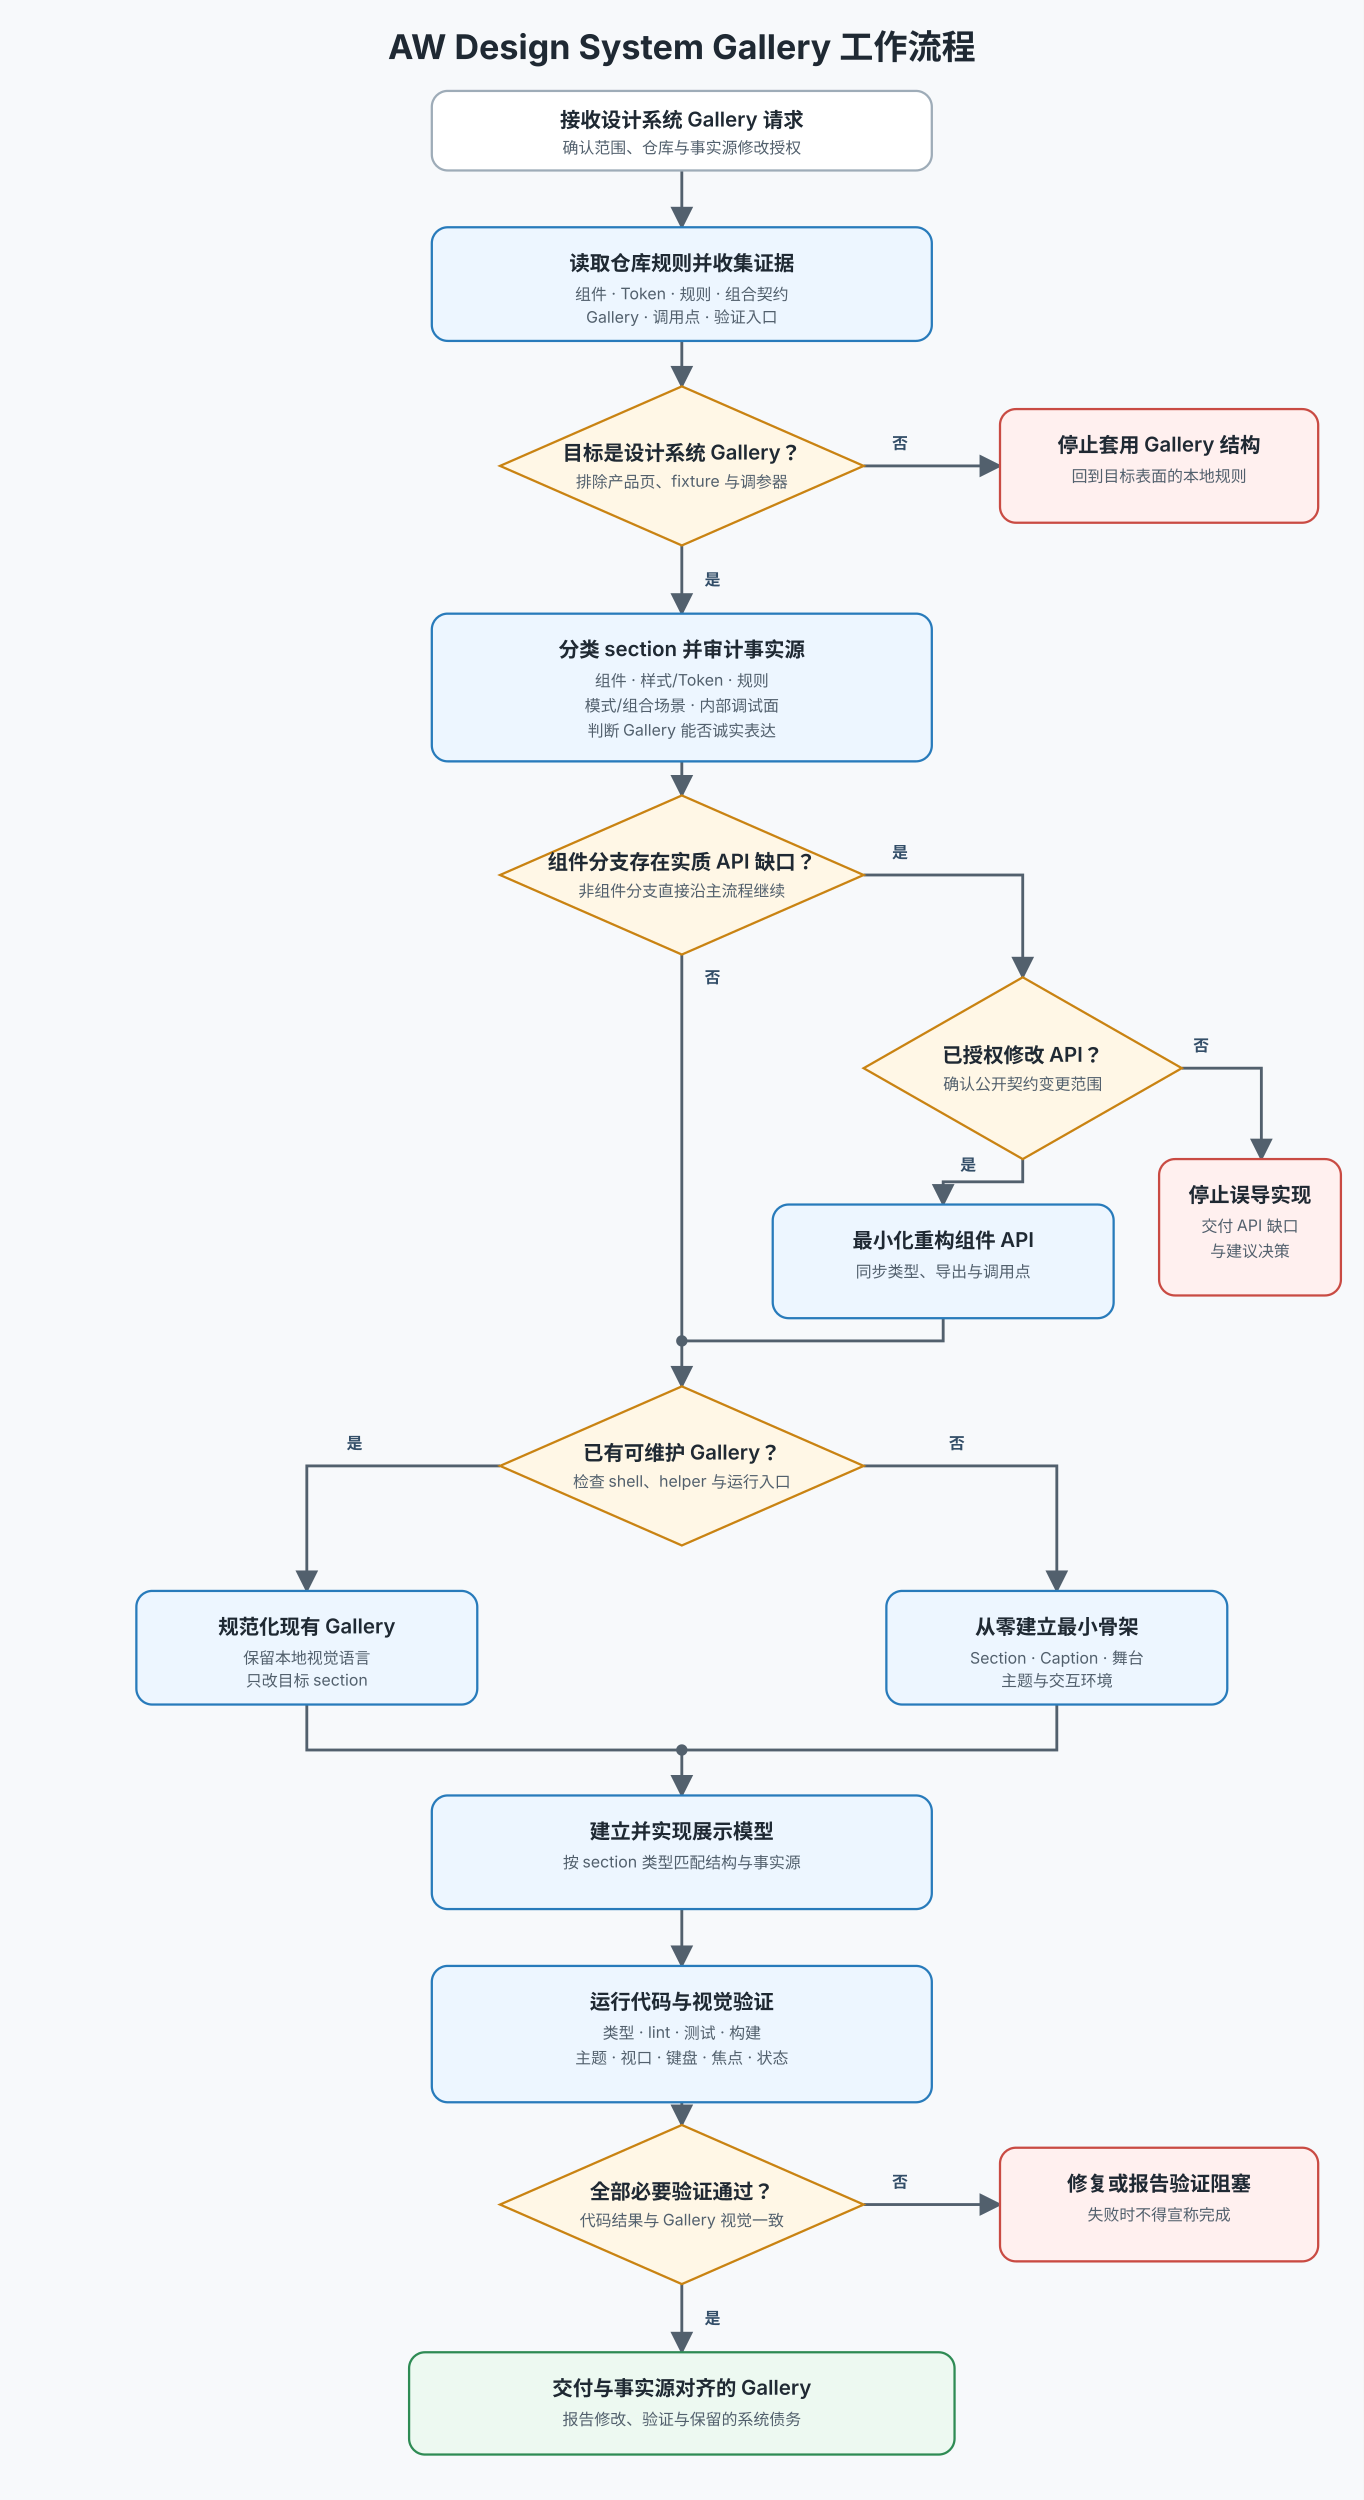
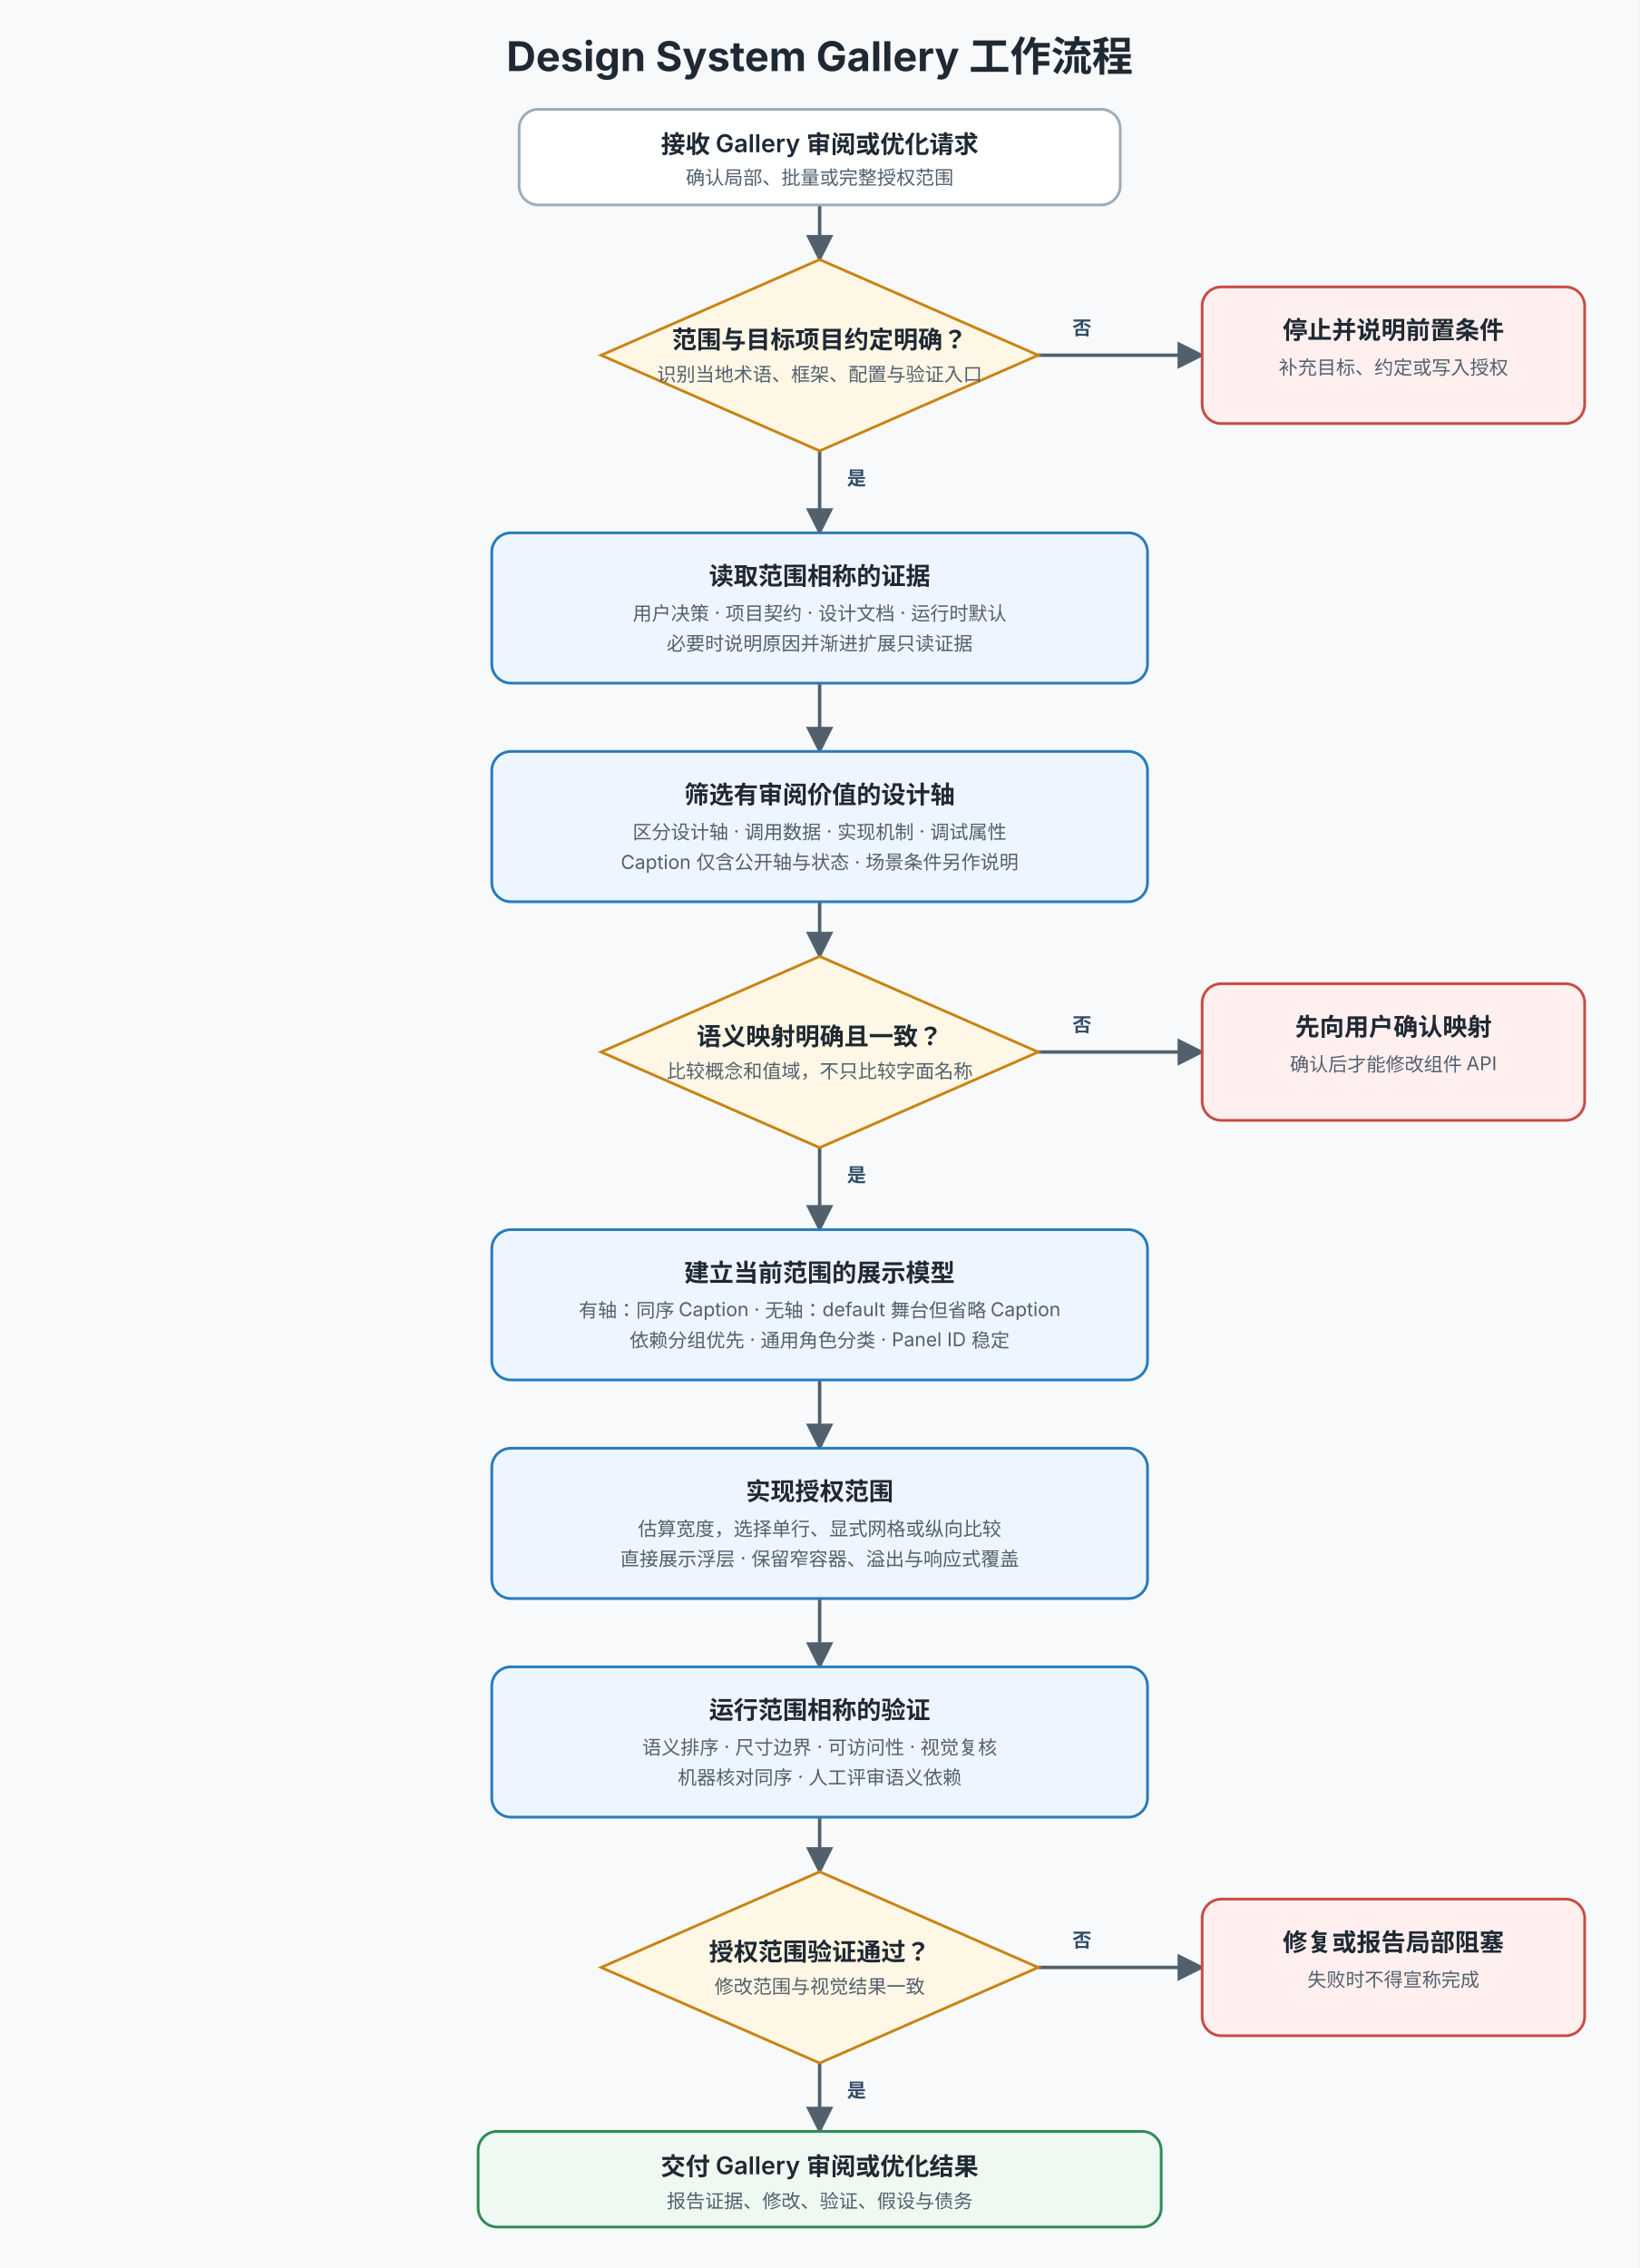
- <svg xmlns="http://www.w3.org/2000/svg" viewBox="0 0 1200 2200" role="img" aria-labelledby="title desc">
+ <svg xmlns="http://www.w3.org/2000/svg" viewBox="0 0 1200 1660" role="img" aria-labelledby="title desc">
  <defs>
    <marker id="arrow" viewBox="0 0 10 10" refX="9" refY="5" markerWidth="8" markerHeight="8" orient="auto-start-reverse">
      <path d="M 0 0 L 10 5 L 0 10 z" fill="#52606d" />
    </marker>
    <style>
      .canvas { fill: #f7f9fb; }
      .title { font: 700 30px -apple-system, BlinkMacSystemFont, "PingFang SC", sans-serif; fill: #1f2933; text-anchor: middle; }
      .node-title { font: 600 18px -apple-system, BlinkMacSystemFont, "PingFang SC", sans-serif; fill: #1f2933; text-anchor: middle; }
      .body { font: 400 14px -apple-system, BlinkMacSystemFont, "PingFang SC", sans-serif; fill: #52606d; text-anchor: middle; }
      .label { font: 600 14px -apple-system, BlinkMacSystemFont, "PingFang SC", sans-serif; fill: #334e68; }
      .input { fill: #ffffff; stroke: #9eacb8; stroke-width: 2; }
      .stage { fill: #edf6ff; stroke: #287bbb; stroke-width: 2; }
      .decision { fill: #fff7e6; stroke: #c98312; stroke-width: 2; }
      .stop { fill: #fff0ef; stroke: #c94b43; stroke-width: 2; }
      .output { fill: #edf9f1; stroke: #2e8b54; stroke-width: 2; }
      .flow { fill: none; stroke: #52606d; stroke-width: 2.5; marker-end: url(#arrow); }
-       .merge { fill: none; stroke: #52606d; stroke-width: 2.5; }
-       .junction { fill: #52606d; }
    </style>
  </defs>
-   <rect class="canvas" width="1200" height="2200" />
-   <text class="title" x="600" y="52">AW Design System Gallery 工作流程</text>
-   <path class="flow" d="M600 150 V200" />
-   <path class="flow" d="M600 300 V340" />
-   <path class="flow" d="M760 410 H880" />
-   <path class="flow" d="M600 480 V540" />
-   <path class="flow" d="M600 670 V700" />
-   <path class="flow" d="M760 770 H900 V860" />
-   <path class="merge" d="M600 840 V1180" />
-   <path class="flow" d="M900 1020 V1040 H830 V1060" />
-   <path class="flow" d="M1040 940 H1110 V1020" />
-   <path class="merge" d="M830 1160 V1180 H600" />
-   <circle class="junction" cx="600" cy="1180" r="5" />
-   <path class="flow" d="M600 1180 V1220" />
-   <path class="flow" d="M440 1290 H270 V1400" />
-   <path class="flow" d="M760 1290 H930 V1400" />
-   <path class="merge" d="M270 1500 V1540 H600" />
-   <path class="merge" d="M930 1500 V1540 H600" />
-   <circle class="junction" cx="600" cy="1540" r="5" />
-   <path class="flow" d="M600 1540 V1580" />
-   <path class="flow" d="M600 1680 V1730" />
-   <path class="flow" d="M600 1850 V1870" />
-   <path class="flow" d="M760 1940 H880" />
-   <path class="flow" d="M600 2010 V2070" />
-   <text class="label" x="785" y="395">否</text>
-   <text class="label" x="620" y="515">是</text>
-   <text class="label" x="785" y="755">是</text>
-   <text class="label" x="620" y="865">否</text>
-   <text class="label" x="845" y="1030">是</text>
-   <text class="label" x="1050" y="925">否</text>
-   <text class="label" x="305" y="1275">是</text>
-   <text class="label" x="835" y="1275">否</text>
-   <text class="label" x="785" y="1925">否</text>
-   <text class="label" x="620" y="2045">是</text>
+   <rect class="canvas" width="1200" height="1660" />
+   <text class="title" x="600" y="52">Design System Gallery 工作流程</text>
+   <path class="flow" d="M600 150 V190" />
+   <path class="flow" d="M760 260 H880" />
+   <path class="flow" d="M600 330 V390" />
+   <path class="flow" d="M600 500 V550" />
+   <path class="flow" d="M600 660 V700" />
+   <path class="flow" d="M760 770 H880" />
+   <path class="flow" d="M600 840 V900" />
+   <path class="flow" d="M600 1010 V1060" />
+   <path class="flow" d="M600 1170 V1220" />
+   <path class="flow" d="M600 1330 V1370" />
+   <path class="flow" d="M760 1440 H880" />
+   <path class="flow" d="M600 1510 V1560" />
+   <text class="label" x="785" y="245">否</text>
+   <text class="label" x="620" y="355">是</text>
+   <text class="label" x="785" y="755">否</text>
+   <text class="label" x="620" y="865">是</text>
+   <text class="label" x="785" y="1425">否</text>
+   <text class="label" x="620" y="1535">是</text>
  <rect class="input" x="380" y="80" width="440" height="70" rx="14" />
-   <text class="node-title" x="600" y="112">接收设计系统 Gallery 请求</text>
-   <text class="body" x="600" y="135">确认范围、仓库与事实源修改授权</text>
-   <rect class="stage" x="380" y="200" width="440" height="100" rx="14" />
-   <text class="node-title" x="600" y="238">读取仓库规则并收集证据</text>
-   <text class="body" x="600" y="264">组件 · Token · 规则 · 组合契约</text>
-   <text class="body" x="600" y="284">Gallery · 调用点 · 验证入口</text>
-   <polygon class="decision" points="600,340 760,410 600,480 440,410" />
-   <text class="node-title" x="600" y="405">目标是设计系统 Gallery？</text>
-   <text class="body" x="600" y="429">排除产品页、fixture 与调参器</text>
-   <rect class="stop" x="880" y="360" width="280" height="100" rx="14" />
-   <text class="node-title" x="1020" y="398">停止套用 Gallery 结构</text>
-   <text class="body" x="1020" y="424">回到目标表面的本地规则</text>
-   <rect class="stage" x="380" y="540" width="440" height="130" rx="14" />
-   <text class="node-title" x="600" y="578">分类 section 并审计事实源</text>
-   <text class="body" x="600" y="604">组件 · 样式/Token · 规则</text>
-   <text class="body" x="600" y="626">模式/组合场景 · 内部调试面</text>
-   <text class="body" x="600" y="648">判断 Gallery 能否诚实表达</text>
+   <text class="node-title" x="600" y="112">接收 Gallery 审阅或优化请求</text>
+   <text class="body" x="600" y="135">确认局部、批量或完整授权范围</text>
+   <polygon class="decision" points="600,190 760,260 600,330 440,260" />
+   <text class="node-title" x="600" y="255">范围与目标项目约定明确？</text>
+   <text class="body" x="600" y="279">识别当地术语、框架、配置与验证入口</text>
+   <rect class="stop" x="880" y="210" width="280" height="100" rx="14" />
+   <text class="node-title" x="1020" y="248">停止并说明前置条件</text>
+   <text class="body" x="1020" y="274">补充目标、约定或写入授权</text>
+   <rect class="stage" x="360" y="390" width="480" height="110" rx="14" />
+   <text class="node-title" x="600" y="428">读取范围相称的证据</text>
+   <text class="body" x="600" y="454">用户决策 · 项目契约 · 设计文档 · 运行时默认</text>
+   <text class="body" x="600" y="476">必要时说明原因并渐进扩展只读证据</text>
+   <rect class="stage" x="360" y="550" width="480" height="110" rx="14" />
+   <text class="node-title" x="600" y="588">筛选有审阅价值的设计轴</text>
+   <text class="body" x="600" y="614">区分设计轴 · 调用数据 · 实现机制 · 调试属性</text>
+   <text class="body" x="600" y="636">Caption 仅含公开轴与状态 · 场景条件另作说明</text>
  <polygon class="decision" points="600,700 760,770 600,840 440,770" />
-   <text class="node-title" x="600" y="765">组件分支存在实质 API 缺口？</text>
-   <text class="body" x="600" y="789">非组件分支直接沿主流程继续</text>
-   <polygon class="decision" points="900,860 1040,940 900,1020 760,940" />
-   <text class="node-title" x="900" y="935">已授权修改 API？</text>
-   <text class="body" x="900" y="959">确认公开契约变更范围</text>
-   <rect class="stage" x="680" y="1060" width="300" height="100" rx="14" />
-   <text class="node-title" x="830" y="1098">最小化重构组件 API</text>
-   <text class="body" x="830" y="1124">同步类型、导出与调用点</text>
-   <rect class="stop" x="1020" y="1020" width="160" height="120" rx="14" />
-   <text class="node-title" x="1100" y="1058">停止误导实现</text>
-   <text class="body" x="1100" y="1084">交付 API 缺口</text>
-   <text class="body" x="1100" y="1106">与建议决策</text>
-   <polygon class="decision" points="600,1220 760,1290 600,1360 440,1290" />
-   <text class="node-title" x="600" y="1285">已有可维护 Gallery？</text>
-   <text class="body" x="600" y="1309">检查 shell、helper 与运行入口</text>
-   <rect class="stage" x="120" y="1400" width="300" height="100" rx="14" />
-   <text class="node-title" x="270" y="1438">规范化现有 Gallery</text>
-   <text class="body" x="270" y="1464">保留本地视觉语言</text>
-   <text class="body" x="270" y="1484">只改目标 section</text>
-   <rect class="stage" x="780" y="1400" width="300" height="100" rx="14" />
-   <text class="node-title" x="930" y="1438">从零建立最小骨架</text>
-   <text class="body" x="930" y="1464">Section · Caption · 舞台</text>
-   <text class="body" x="930" y="1484">主题与交互环境</text>
-   <rect class="stage" x="380" y="1580" width="440" height="100" rx="14" />
-   <text class="node-title" x="600" y="1618">建立并实现展示模型</text>
-   <text class="body" x="600" y="1644">按 section 类型匹配结构与事实源</text>
-   <rect class="stage" x="380" y="1730" width="440" height="120" rx="14" />
-   <text class="node-title" x="600" y="1768">运行代码与视觉验证</text>
-   <text class="body" x="600" y="1794">类型 · lint · 测试 · 构建</text>
-   <text class="body" x="600" y="1816">主题 · 视口 · 键盘 · 焦点 · 状态</text>
-   <polygon class="decision" points="600,1870 760,1940 600,2010 440,1940" />
-   <text class="node-title" x="600" y="1935">全部必要验证通过？</text>
-   <text class="body" x="600" y="1959">代码结果与 Gallery 视觉一致</text>
-   <rect class="stop" x="880" y="1890" width="280" height="100" rx="14" />
-   <text class="node-title" x="1020" y="1928">修复或报告验证阻塞</text>
-   <text class="body" x="1020" y="1954">失败时不得宣称完成</text>
-   <rect class="output" x="360" y="2070" width="480" height="90" rx="14" />
-   <text class="node-title" x="600" y="2108">交付与事实源对齐的 Gallery</text>
-   <text class="body" x="600" y="2134">报告修改、验证与保留的系统债务</text>
+   <text class="node-title" x="600" y="765">语义映射明确且一致？</text>
+   <text class="body" x="600" y="789">比较概念和值域，不只比较字面名称</text>
+   <rect class="stop" x="880" y="720" width="280" height="100" rx="14" />
+   <text class="node-title" x="1020" y="758">先向用户确认映射</text>
+   <text class="body" x="1020" y="784">确认后才能修改组件 API</text>
+   <rect class="stage" x="360" y="900" width="480" height="110" rx="14" />
+   <text class="node-title" x="600" y="938">建立当前范围的展示模型</text>
+   <text class="body" x="600" y="964">有轴：同序 Caption · 无轴：default 舞台但省略 Caption</text>
+   <text class="body" x="600" y="986">依赖分组优先 · 通用角色分类 · Panel ID 稳定</text>
+   <rect class="stage" x="360" y="1060" width="480" height="110" rx="14" />
+   <text class="node-title" x="600" y="1098">实现授权范围</text>
+   <text class="body" x="600" y="1124">估算宽度，选择单行、显式网格或纵向比较</text>
+   <text class="body" x="600" y="1146">直接展示浮层 · 保留窄容器、溢出与响应式覆盖</text>
+   <rect class="stage" x="360" y="1220" width="480" height="110" rx="14" />
+   <text class="node-title" x="600" y="1258">运行范围相称的验证</text>
+   <text class="body" x="600" y="1284">语义排序 · 尺寸边界 · 可访问性 · 视觉复核</text>
+   <text class="body" x="600" y="1306">机器核对同序 · 人工评审语义依赖</text>
+   <polygon class="decision" points="600,1370 760,1440 600,1510 440,1440" />
+   <text class="node-title" x="600" y="1435">授权范围验证通过？</text>
+   <text class="body" x="600" y="1459">修改范围与视觉结果一致</text>
+   <rect class="stop" x="880" y="1390" width="280" height="100" rx="14" />
+   <text class="node-title" x="1020" y="1428">修复或报告局部阻塞</text>
+   <text class="body" x="1020" y="1454">失败时不得宣称完成</text>
+   <rect class="output" x="350" y="1560" width="500" height="70" rx="14" />
+   <text class="node-title" x="600" y="1592">交付 Gallery 审阅或优化结果</text>
+   <text class="body" x="600" y="1616">报告证据、修改、验证、假设与债务</text>
</svg>
